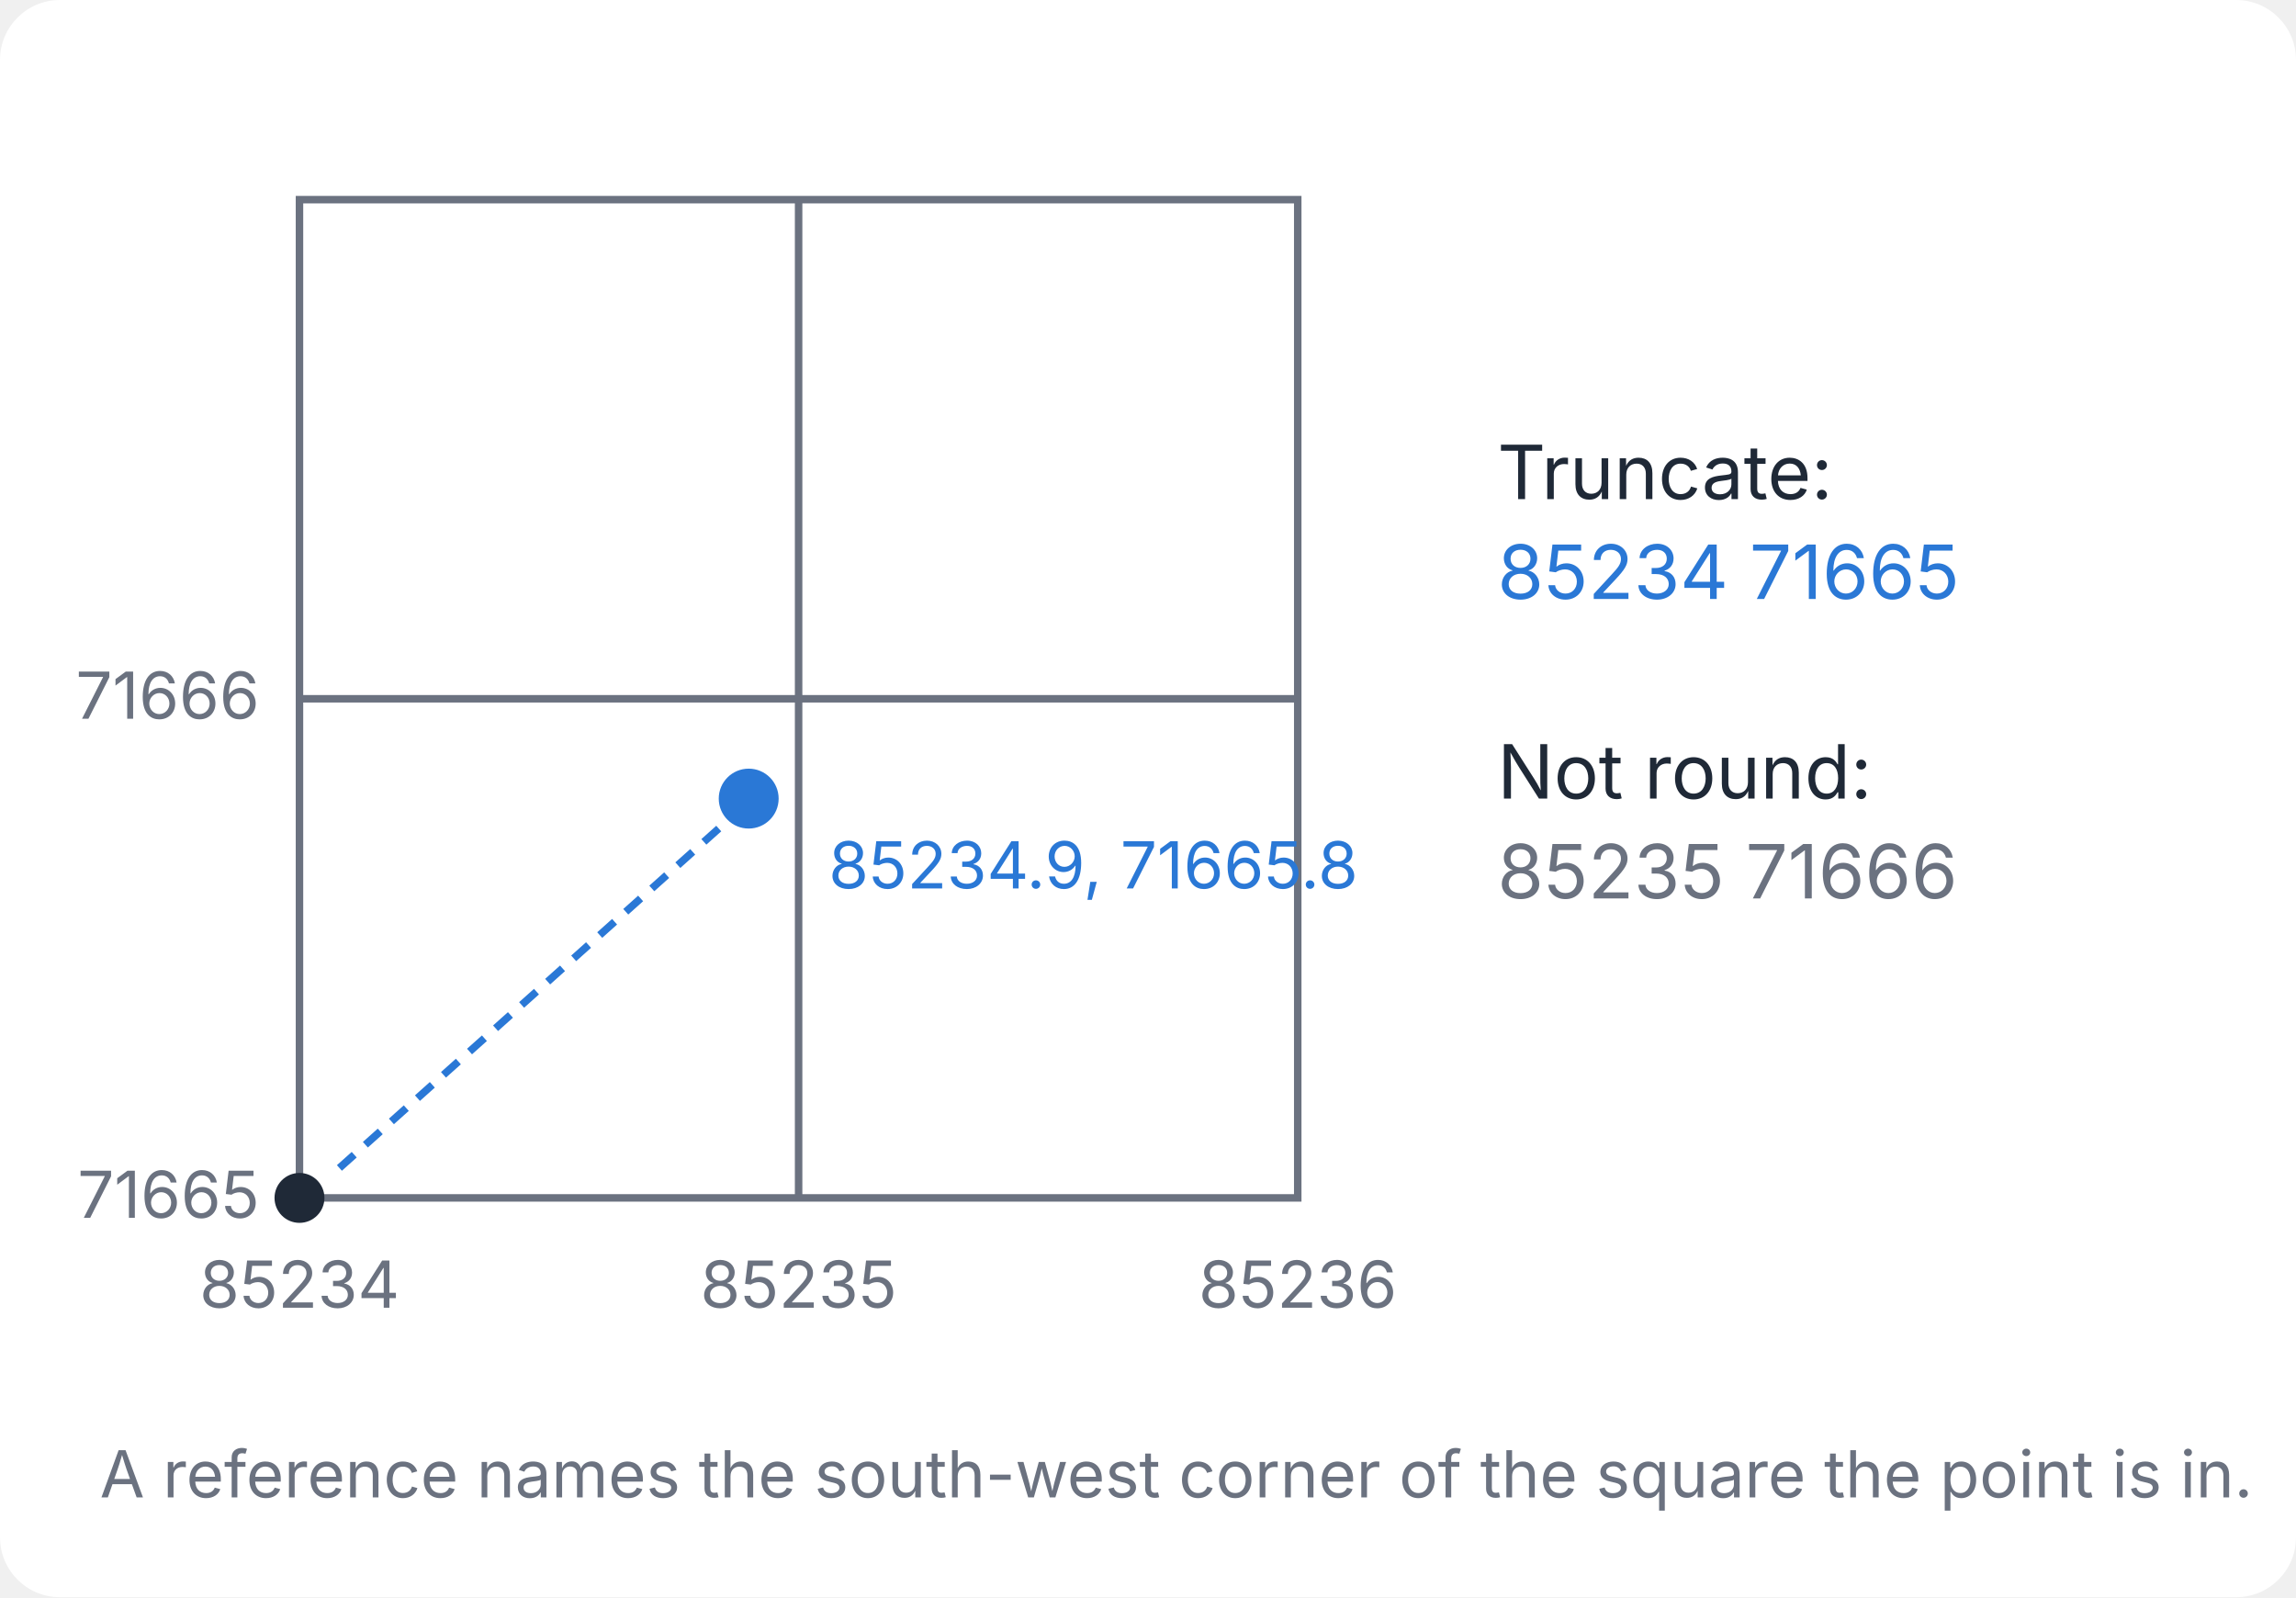
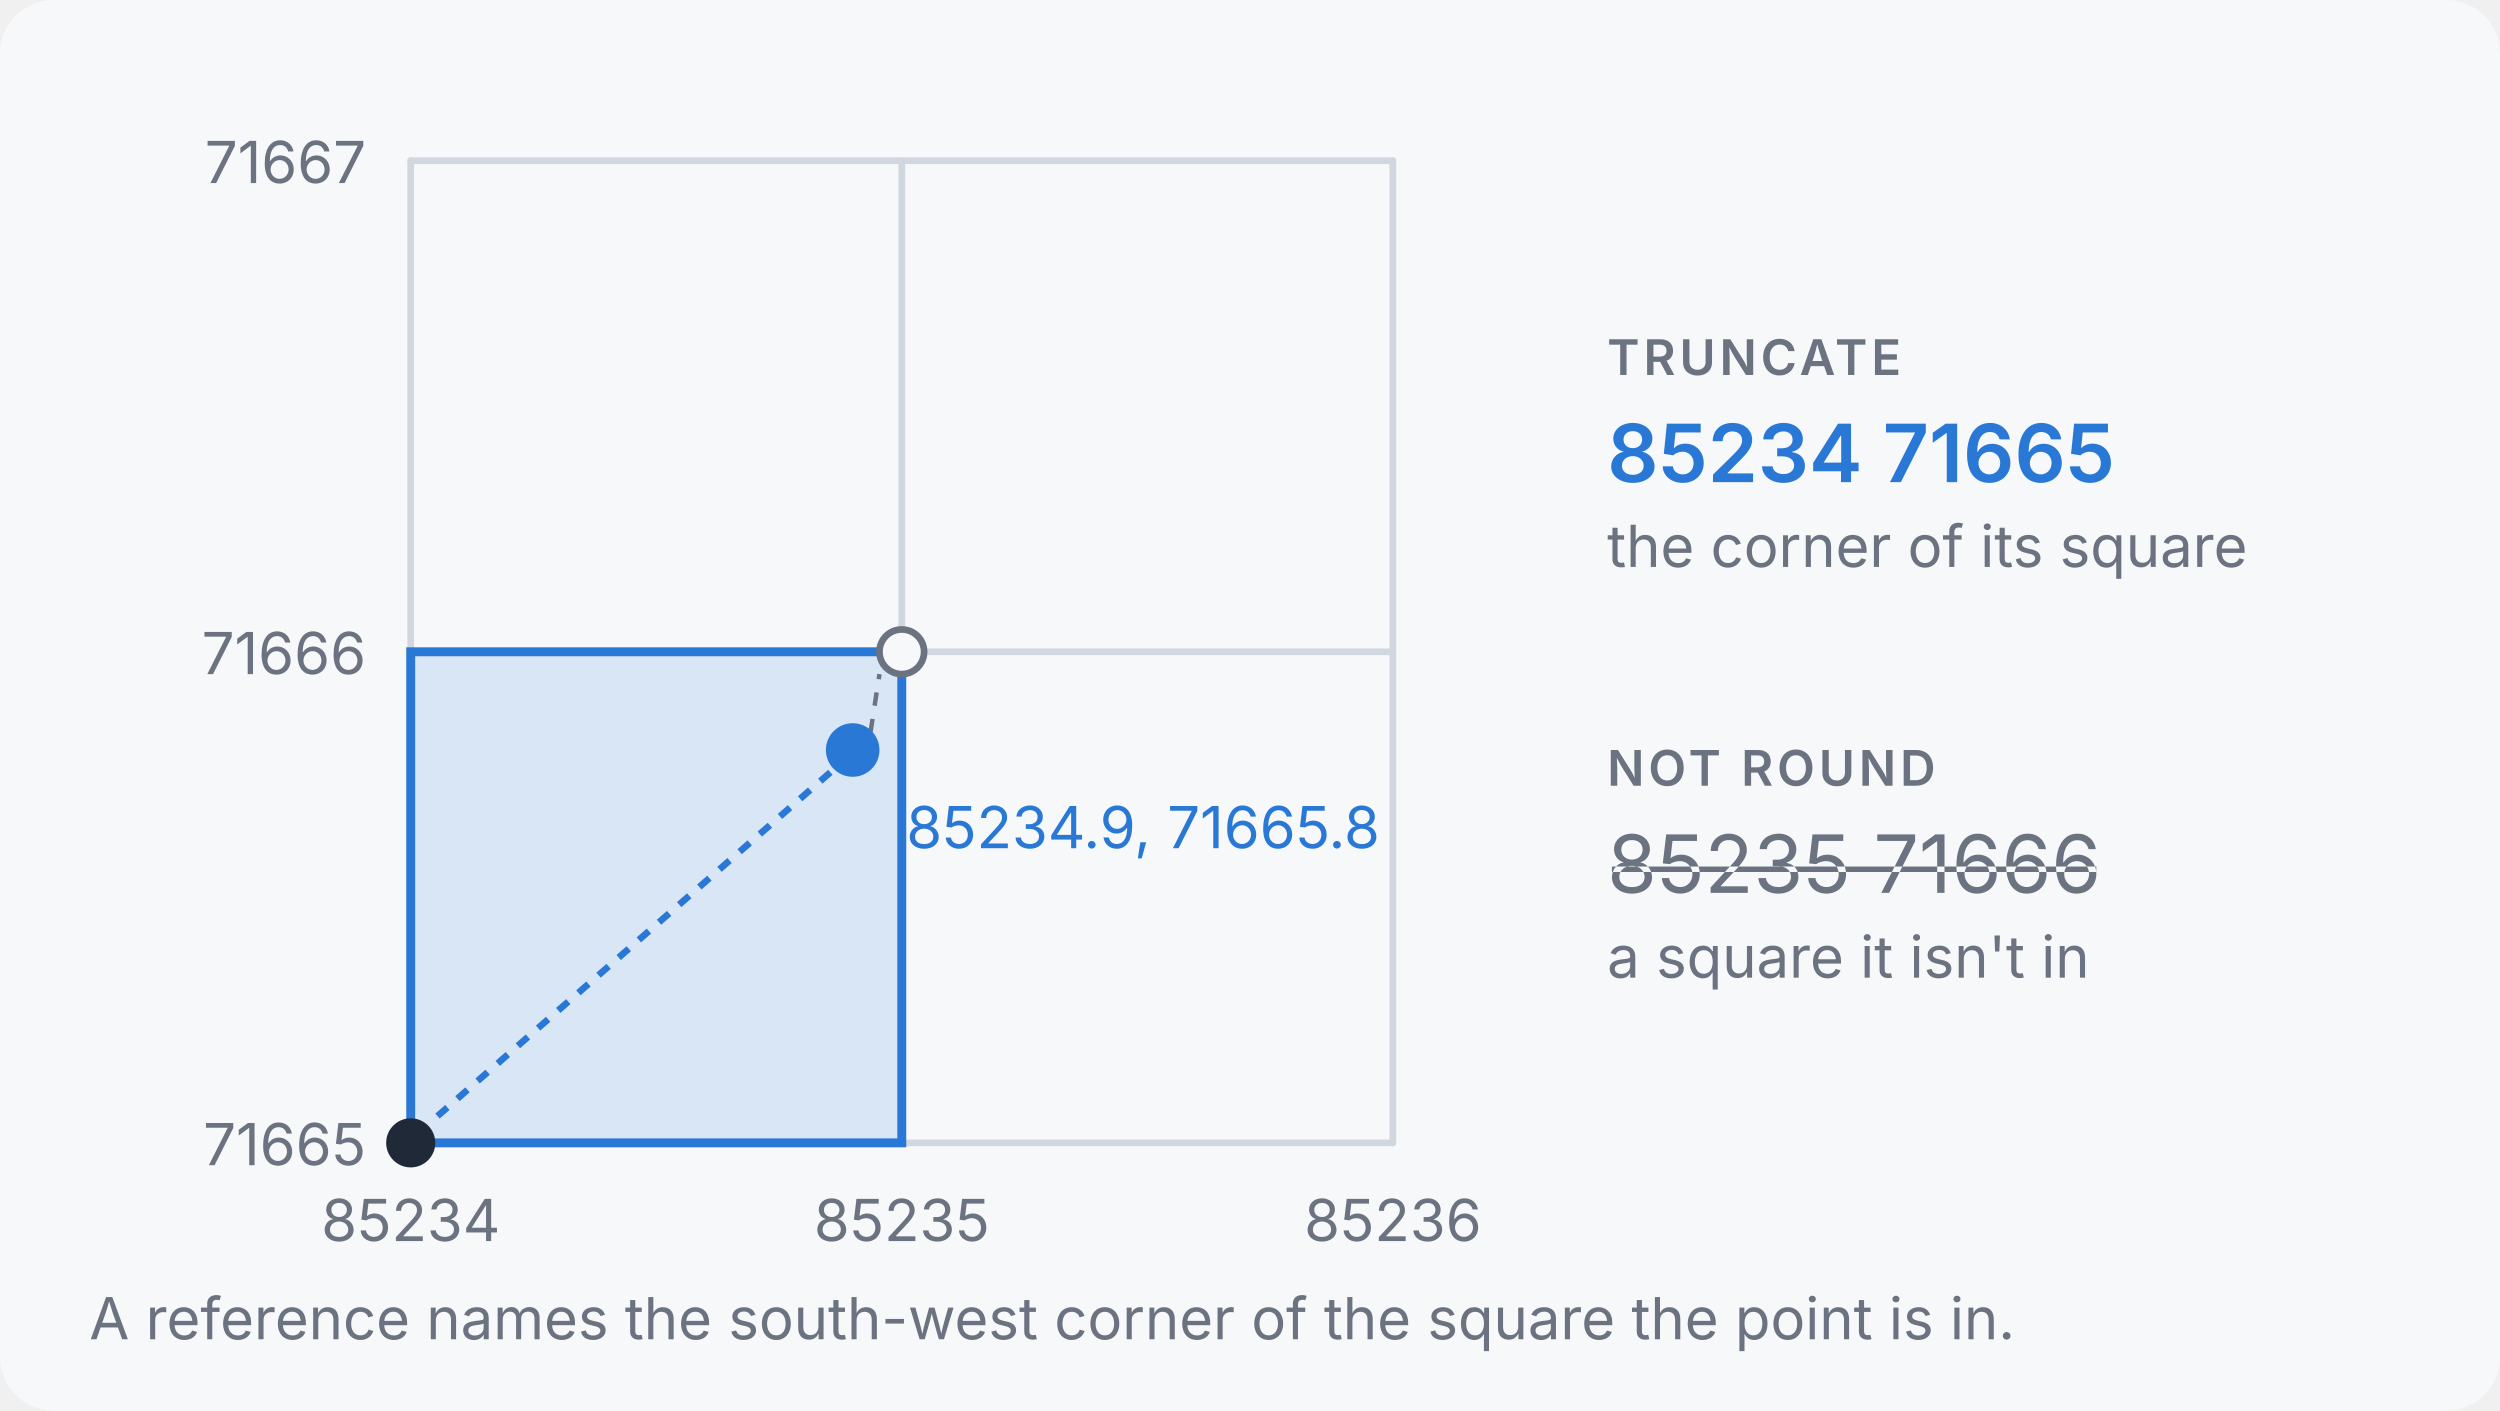
- <svg xmlns="http://www.w3.org/2000/svg" viewBox="0 0 460 320" role="img" aria-label="An MGRS reference names the south-west corner of the square the point is in: truncate, never round">
+ <svg xmlns="http://www.w3.org/2000/svg" viewBox="0 0 560 316" role="img" aria-label="A point at easting 85234.9 and northing 71665.8 has the reference 85234 71665, the corner of its square, not 85235 71666">
  <style>
    text { font-family: system-ui, -apple-system, "Segoe UI", sans-serif; font-size: 15px; fill: #1f2937; }
-     .bg { fill: #ffffff; }
-     .ink { stroke: #1f2937; fill: none; }
-     .fill { fill: #1f2937; }
-     .muted { stroke: #6b7280; fill: none; }
-     .mutedfill { fill: #6b7280; }
-     text.muted { fill: #6b7280; stroke: none; }
-     .accent { stroke: #2a78d6; fill: none; }
-     .accentfill { fill: #2a78d6; }
-     text.accent { fill: #2a78d6; stroke: none; }
-     .small { font-size: 13px; }
-     .band1 { fill: #bfdbfe; } .band2 { fill: #93c5fd; } .band3 { fill: #60a5fa; } .band4 { fill: #3b82f6; } .night { fill: #1e3a8a; }
-     .day { fill: #fef9c3; }
+     line, path, circle, ellipse, polyline { stroke-linecap: round; stroke-linejoin: round; }
+     .card { fill: #f6f8fa; }
+     .frame { fill: none; stroke: #d0d7de; }
+     .ink { stroke: #1f2937; fill: none; } .inkfill { fill: #1f2937; }
+     .muted { stroke: #6b7280; fill: none; } .mutedfill { fill: #6b7280; } text.muted { fill: #6b7280; stroke: none; }
+     .hair { stroke: #d0d7de; fill: none; } .hairfill { fill: #d0d7de; }
+     .accent { stroke: #2a78d6; fill: none; } .accentfill { fill: #2a78d6; } text.accent { fill: #2a78d6; stroke: none; }
+     .wash { fill: #2a78d6; fill-opacity: 0.14; }
+     .sun { fill: #eda100; }
+     .ground { fill: #eef1f4; }
+     .moondark { fill: #d0d7de; } .rim { stroke: #9aa5b1; fill: none; }
+     .halo { paint-order: stroke; stroke: #f6f8fa; stroke-width: 5px; stroke-linejoin: round; }
+     .dash { stroke-dasharray: 3 3; stroke-linecap: butt; }
+     .small { font-size: 13px; } .strong { font-weight: 600; } .big { font-size: 26px; font-weight: 600; }
+     .caps { font-size: 11px; letter-spacing: 0.08em; font-weight: 600; }
+     .day { fill: #fdf3d4; } .civil { fill: #d7e6f8; } .nautical { fill: #a6c6ee; } .astro { fill: #5b8fd4; } .night { fill: #1d3a6b; }
+     text.deep { fill: #ffffff; }
    @media (prefers-color-scheme: dark) {
      text { fill: #e5e7eb; }
-       .bg { fill: #161b22; }
-       .ink { stroke: #e5e7eb; }
-       .fill { fill: #e5e7eb; }
+       .card { fill: #161b22; }
+       .frame { stroke: #30363d; }
+       .ink { stroke: #e5e7eb; } .inkfill { fill: #e5e7eb; }
      .muted { stroke: #9aa5b1; } .mutedfill { fill: #9aa5b1; } text.muted { fill: #9aa5b1; }
+       .hair { stroke: #3a414b; } .hairfill { fill: #3a414b; }
      .accent { stroke: #6aa7ee; } .accentfill { fill: #6aa7ee; } text.accent { fill: #6aa7ee; }
-       .band1 { fill: #1e3a5f; } .band2 { fill: #1b3354; } .band3 { fill: #172a47; } .band4 { fill: #12213a; } .night { fill: #0b1220; }
-       .day { fill: #3b3a1e; }
+       .wash { fill: #6aa7ee; fill-opacity: 0.2; }
+       .ground { fill: #1c232d; }
+       .moondark { fill: #3a414b; } .rim { stroke: #6b7280; }
+       .day { fill: #3a3320; } .civil { fill: #2b4a78; } .nautical { fill: #1f365a; } .astro { fill: #15243e; } .night { fill: #0a1222; }
+       text.deep { fill: #e5e7eb; }
+       .halo { stroke: #161b22; }
    }
  </style>
-   <rect class="bg" width="460" height="320" rx="12" />
-   <g class="muted" stroke-width="1.5">
-     <rect x="60" y="40" width="200" height="200" />
-     <line x1="160" y1="40" x2="160" y2="240" />
-     <line x1="60" y1="140" x2="260" y2="140" />
-   </g>
-   <text class="muted small" x="160" y="262" text-anchor="middle">85235</text>
-   <text class="muted small" x="60" y="262" text-anchor="middle">85234</text>
-   <text class="muted small" x="260" y="262" text-anchor="middle">85236</text>
-   <text class="muted small" x="52" y="244" text-anchor="end">71665</text>
-   <text class="muted small" x="52" y="144" text-anchor="end">71666</text>
-   <circle class="accentfill" cx="150" cy="160" r="6" />
-   <text class="accent small" x="166" y="178">85234.9, 71665.8</text>
-   <circle class="fill" cx="60" cy="240" r="5" />
-   <path class="accent" d="M144 166 L68 234" stroke-width="1.5" stroke-dasharray="4 3" />
-   <text x="300" y="100">Truncate:</text>
-   <text x="300" y="120" class="accent">85234 71665</text>
-   <text x="300" y="160">Not round:</text>
-   <text x="300" y="180" class="muted">85235 71666</text>
-   <text class="muted small" x="20" y="300">A reference names the south-west corner of the square the point is in.</text>
+   <rect class="card" width="560" height="316" rx="12" />
+   <rect class="wash" x="92" y="146" width="110" height="110" />
+   <line class="hair" x1="92" y1="36" x2="92" y2="256" stroke-width="1.5" />
+   <line class="hair" x1="92" y1="36" x2="312" y2="36" stroke-width="1.5" />
+   <line class="hair" x1="202" y1="36" x2="202" y2="256" stroke-width="1.5" />
+   <line class="hair" x1="92" y1="146" x2="312" y2="146" stroke-width="1.5" />
+   <line class="hair" x1="312" y1="36" x2="312" y2="256" stroke-width="1.5" />
+   <line class="hair" x1="92" y1="256" x2="312" y2="256" stroke-width="1.5" />
+   <rect class="accent" x="92" y="146" width="110" height="110" stroke-width="2" />
+   <text x="92" y="278" class="small muted" text-anchor="middle">85234</text>
+   <text x="202" y="278" class="small muted" text-anchor="middle">85235</text>
+   <text x="312" y="278" class="small muted" text-anchor="middle">85236</text>
+   <text x="82" y="41" class="small muted" text-anchor="end">71667</text>
+   <text x="82" y="151" class="small muted" text-anchor="end">71666</text>
+   <text x="82" y="261" class="small muted" text-anchor="end">71665</text>
+   <line class="accent dash" x1="186" y1="173" x2="98" y2="250" stroke-width="1.5" />
+   <line class="muted dash" x1="195" y1="164" x2="197" y2="151" stroke-width="1" />
+   <circle class="inkfill" cx="92" cy="256" r="5.5" />
+   <circle class="card" cx="202" cy="146" r="5" style="stroke-width:1.5" />
+   <circle class="muted" cx="202" cy="146" r="5" stroke-width="1.5" />
+   <circle class="accentfill" cx="191" cy="168" r="6" />
+   <text x="203" y="190" class="small accent halo">85234.9, 71665.8</text>
+   <text x="360" y="84" class="caps muted">TRUNCATE</text>
+   <text x="360" y="108" class="accent strong" style="font-size:18px">85234 71665</text>
+   <text x="360" y="127" class="small muted">the corner of its square</text>
+   <text x="360" y="176" class="caps muted">NOT ROUND</text>
+   <text x="360" y="200" class="muted" style="font-size:18px;text-decoration:line-through">85235 71666</text>
+   <text x="360" y="219" class="small muted">a square it isn't in</text>
+   <text x="20" y="300" class="muted small">A reference names the south-west corner of the square the point is in.</text>
</svg>
